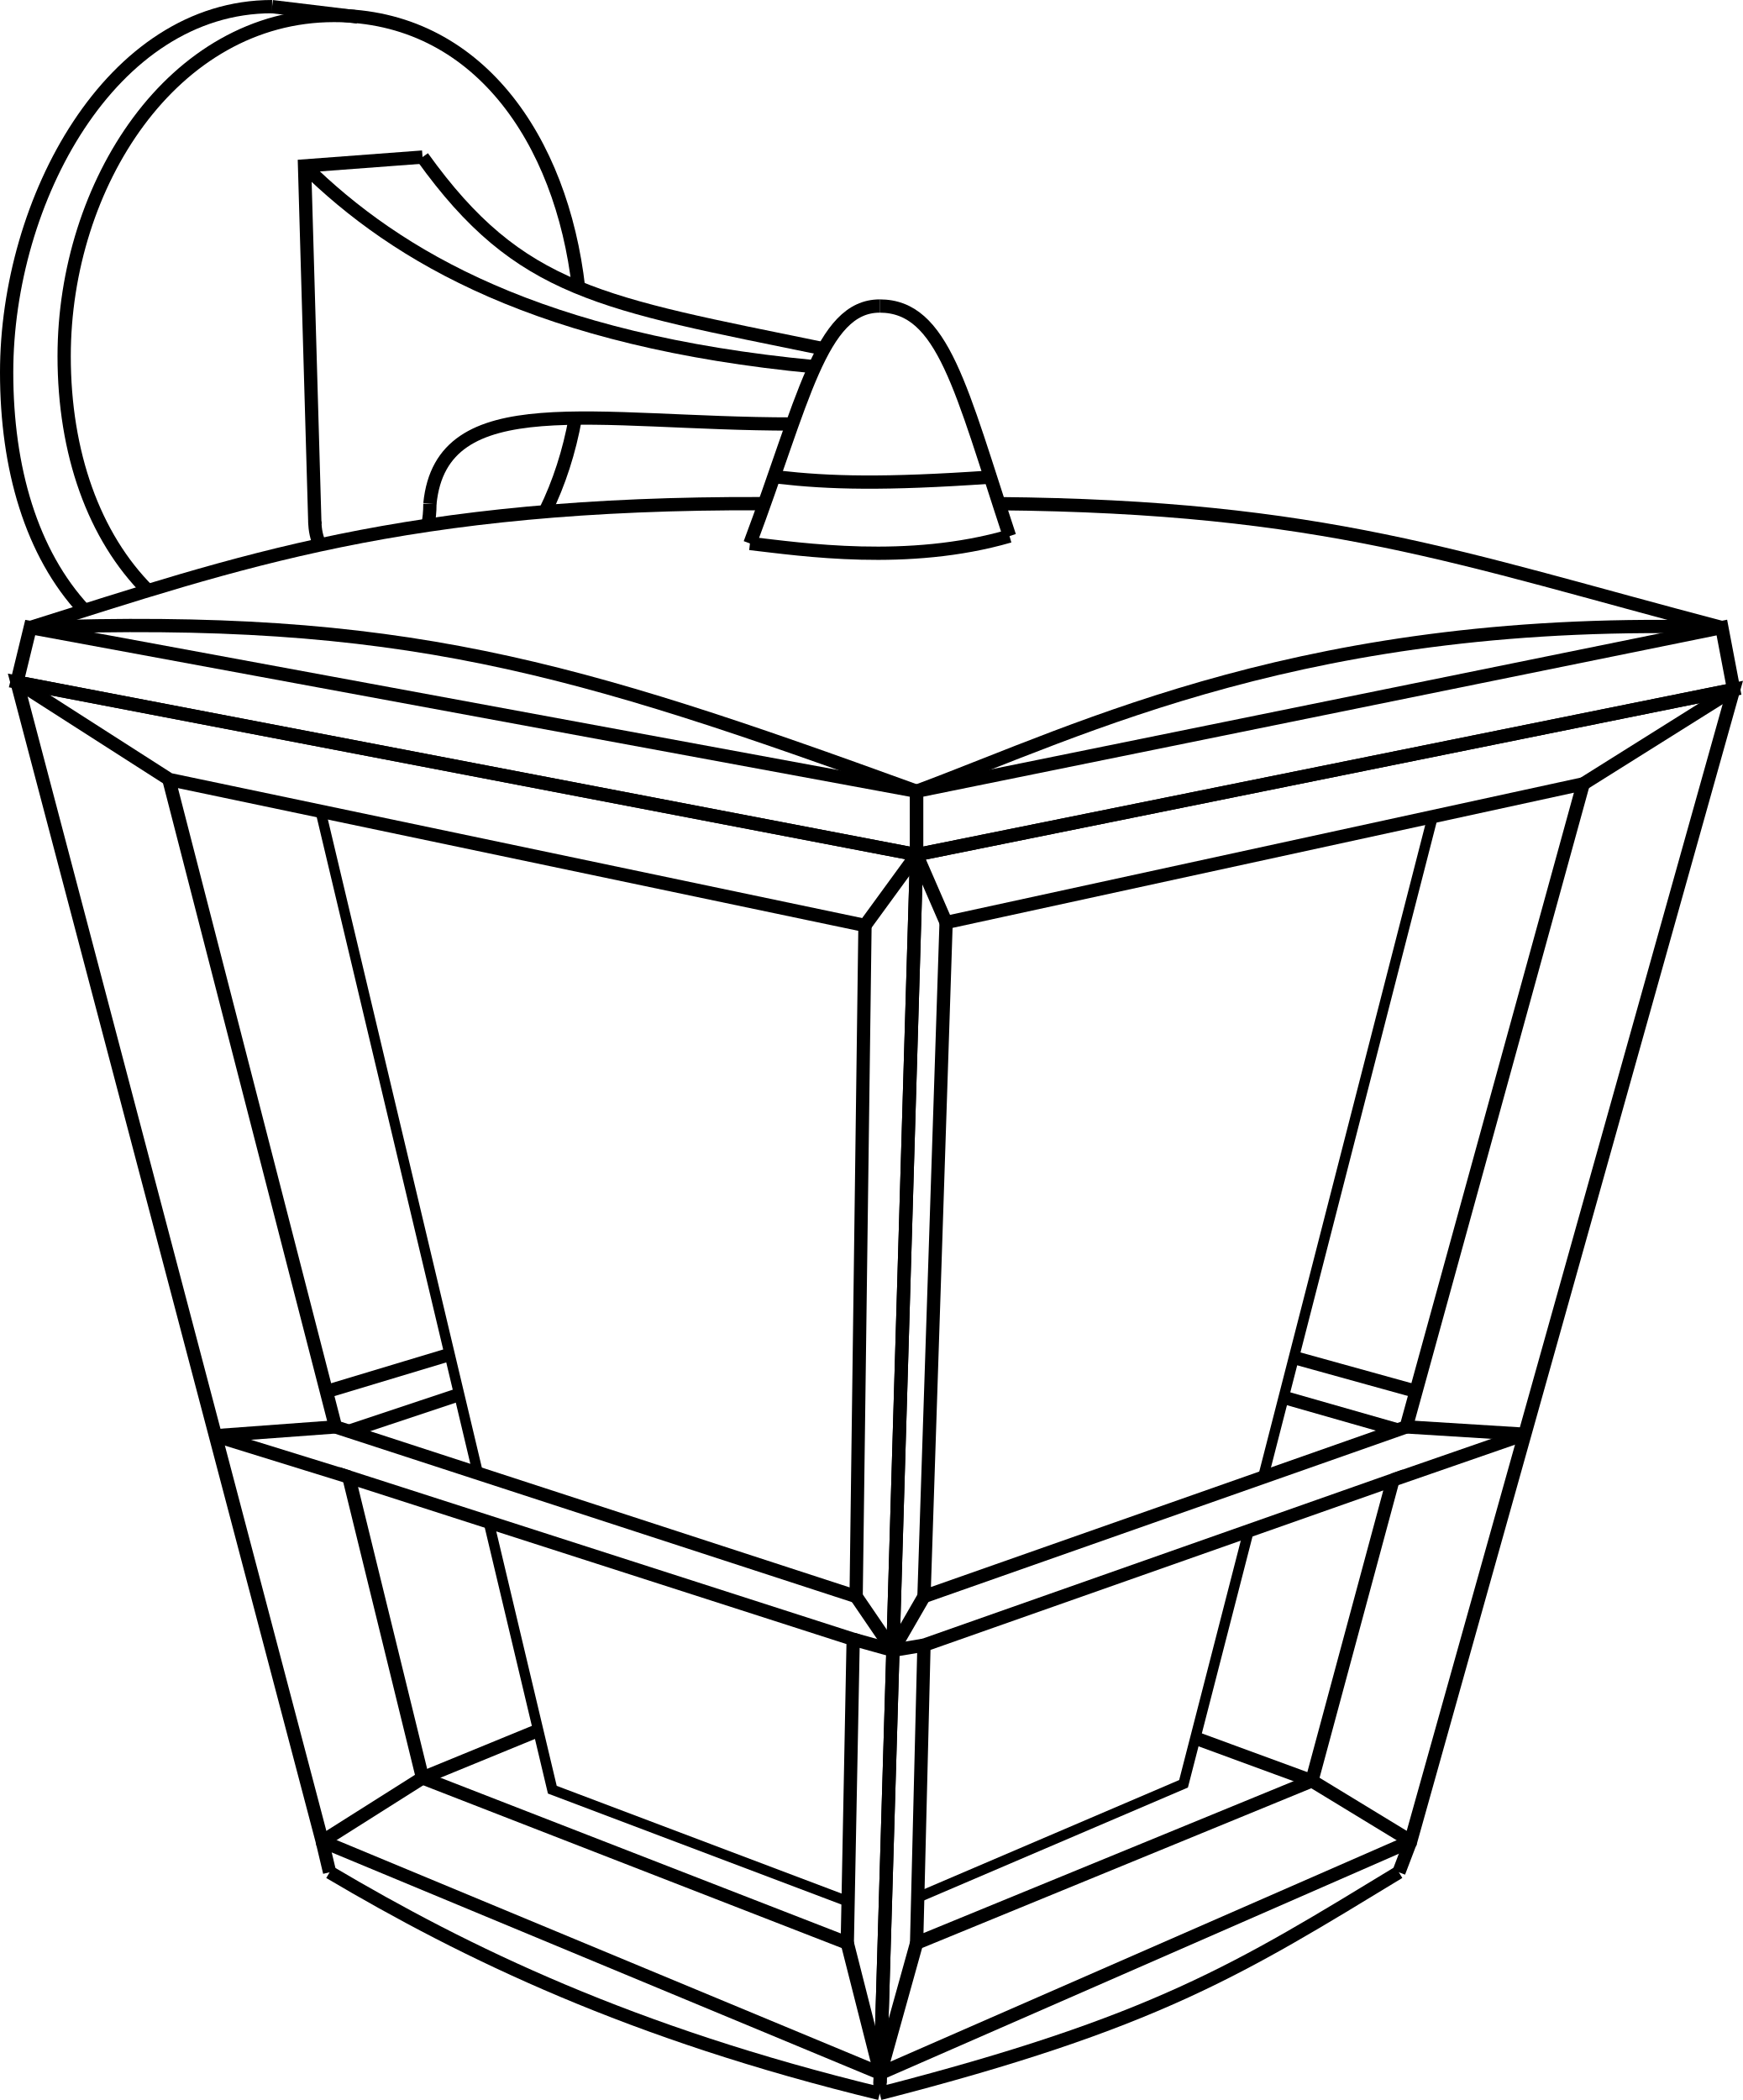
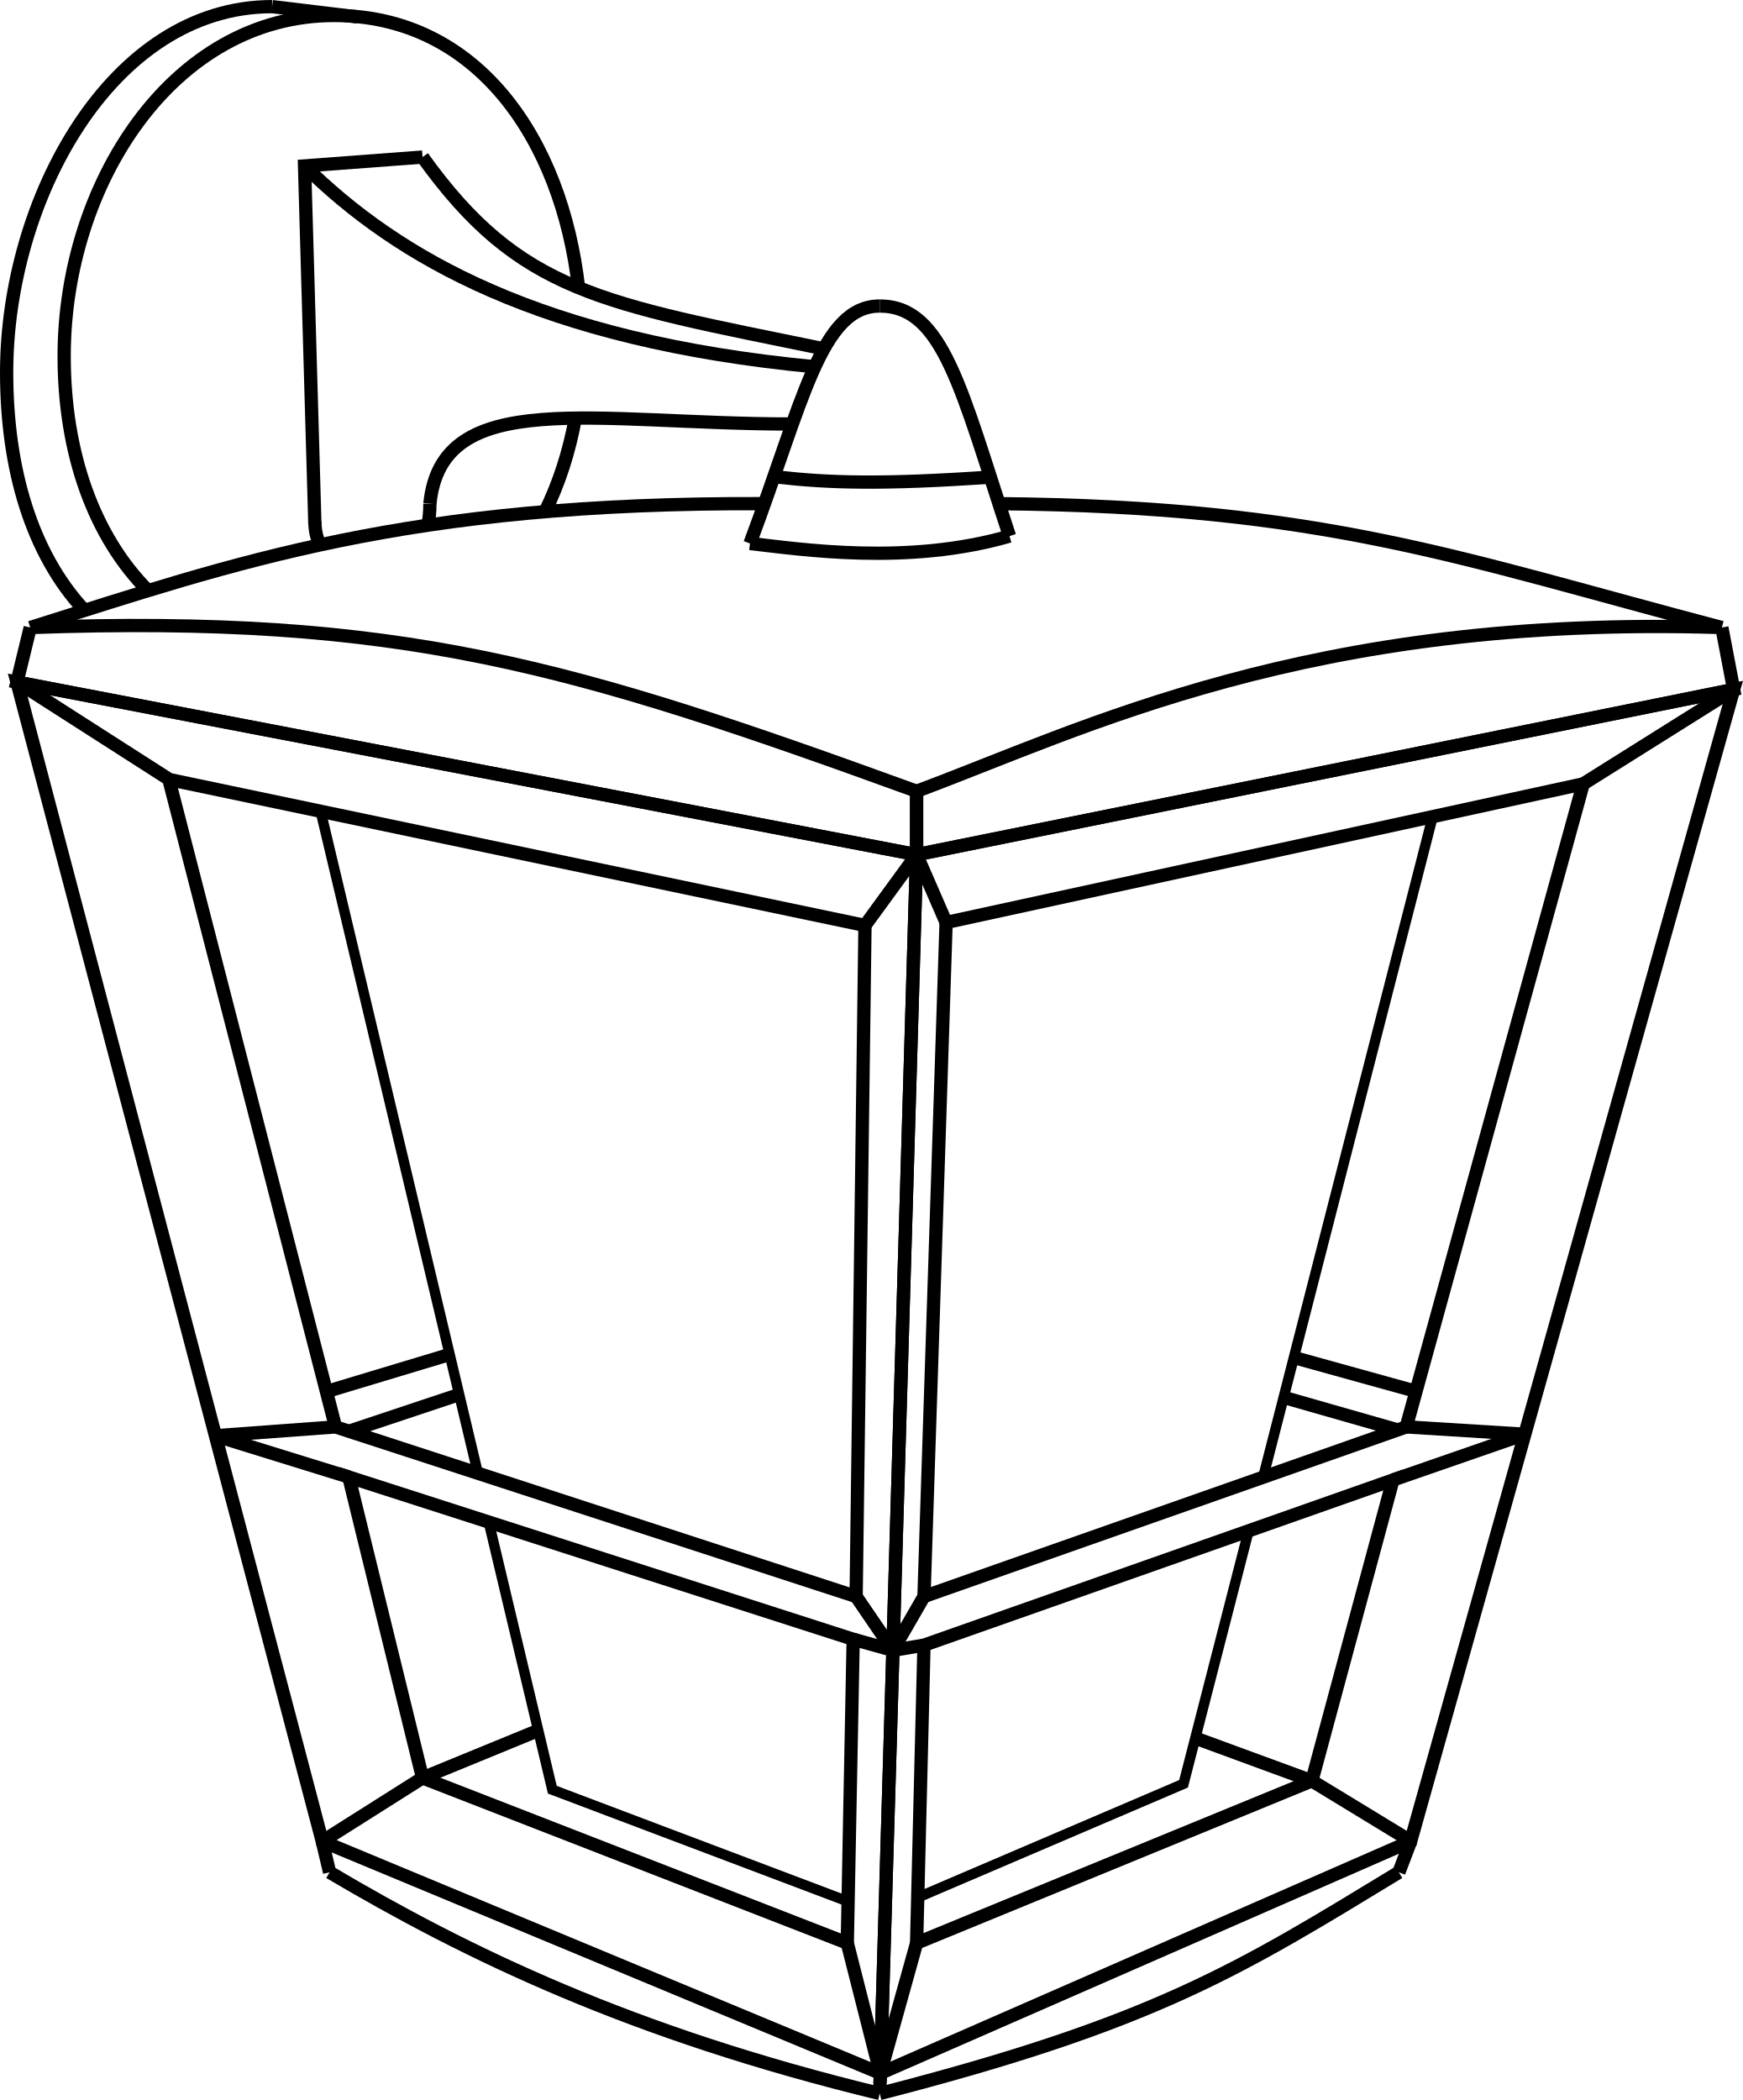
<svg xmlns="http://www.w3.org/2000/svg" version="1.0" id="Layer_1" x="0px" y="0px" viewBox="0 0 1181.8 1423.9" style="enable-background:new 0 0 1181.8 1423.9;" xml:space="preserve">
  <style type="text/css">
	.st0{fill:none;stroke:#000000;stroke-width:9;stroke-miterlimit:10;}
	.st1{fill:none;stroke:#000000;stroke-width:7;stroke-miterlimit:10;}
</style>
-   <polygon class="st0" points="621.5,536.5 20.5,425.5 11.5,462.5 621.5,579.5 " />
-   <polygon class="st0" points="1167.5,425.5 621.5,536.5 621.5,579.5 1175.5,467.5 " />
+   <polyline class="st0" points="20.5,425.5 11.5,462.5 621.5,579.5 621.5,536.5 " />
+   <polyline class="st0" points="621.5,536.5 621.5,579.5 1175.5,467.5 1167.5,425.5 " />
  <polygon class="st0" points="586.5,627.5 114.5,528.5 227.5,967.5 580.5,1082.5 " />
  <polygon class="st0" points="1073.5,531.5 641.5,625.5 626.5,1082.5 953.5,967.5 " />
  <polygon class="st0" points="944.5,1003.5 626.5,1115.5 621.5,1317.5 889.5,1207.5 " />
  <polygon class="st0" points="578.5,1111.5 236.5,1001.5 286.5,1205.5 574.5,1317.5 " />
  <path class="st0" d="M621.5,536.5c113-42,266-120,546-111" />
  <path class="st0" d="M20.5,425.5c252-9,367,26,601,111" />
  <path class="st0" d="M20.5,425.5c140-44,254-85,498-84" />
  <path class="st0" d="M676.5,341.5c222,2,312,37,491,84" />
  <path class="st0" d="M508.5,368.5c35,4,107,15,176-5" />
  <path class="st0" d="M508.5,368.5c36-96,48-161,88-161" />
  <path class="st0" d="M684.5,363.5c-33-100-45-156-88-156" />
  <path class="st0" d="M527.5,323.5c35,4,72,5,144,0" />
  <polygon class="st0" points="621.5,579.5 11.5,462.5 218.5,1248.5 596.9,1405.8 " />
  <polygon class="st0" points="1175.5,467.5 621.5,579.5 596.9,1405.8 956.5,1248.5 " />
  <line class="st0" x1="11" y1="462" x2="114" y2="528" />
  <line class="st0" x1="286.5" y1="1205.5" x2="218.5" y2="1248.5" />
  <line class="st0" x1="889.5" y1="1207.5" x2="956" y2="1248" />
  <line class="st1" x1="856.5" y1="1001.5" x2="971.5" y2="553.5" />
  <polyline class="st1" points="622.5,1286.5 802.5,1209.5 846.5,1038.5 " />
  <polyline class="st1" points="331.5,1032.5 374.5,1213.5 575.5,1289.5 " />
  <path class="st0" d="M334.5,1043" />
  <line class="st1" x1="217.5" y1="550.5" x2="323.6" y2="997.1" />
  <line class="st0" x1="218.5" y1="1248.5" x2="223.5" y2="1269.5" />
  <line class="st0" x1="956.5" y1="1248.5" x2="948.5" y2="1269.5" />
  <path class="st0" d="M948.5,1269.5c-107.7,65.5-165,102-352,150" />
  <path class="st0" d="M223.5,1269.5c93,55,204,109,373,150" />
  <line class="st0" x1="621.5" y1="579.5" x2="586.5" y2="627.5" />
  <line class="st0" x1="641.5" y1="625.5" x2="621.5" y2="579.5" />
  <line class="st0" x1="1073.5" y1="531.5" x2="1175.5" y2="467.5" />
  <line class="st0" x1="221.5" y1="943.5" x2="304.5" y2="918.5" />
  <line class="st0" x1="236.5" y1="970.5" x2="311.5" y2="945.5" />
  <line class="st0" x1="947.5" y1="969.5" x2="870.5" y2="947.5" />
  <line class="st0" x1="960.5" y1="943.5" x2="877.5" y2="920.5" />
  <line class="st0" x1="286.5" y1="1205.5" x2="364.5" y2="1173.5" />
  <line class="st0" x1="889.5" y1="1207.5" x2="810.5" y2="1178.5" />
  <path class="st0" d="M390.1,283.5c-4.1,22.7-11,44.1-20.5,63.4" />
  <path class="st0" d="M100.7,400.8c-37.1-37-57.2-93.7-57.2-159.3c0-116.5,73.6-231,183-231c97.2,0,154.3,84.1,165.8,184.6" />
  <path class="st0" d="M369.6,346.9" />
  <path class="st0" d="M57.3,413.9" />
  <path class="st0" d="M329.8,350.9" />
  <path class="st0" d="M57.3,413.9C21.2,375.1,4.5,317.4,4.5,252.5c0-116.5,70.6-248,180-248" />
  <line class="st0" x1="184.5" y1="4.5" x2="242.5" y2="11.5" />
  <polyline class="st0" points="213.5,355.5 206.5,112.5 286.5,106.5 " />
  <path class="st0" d="M290.1,356.1c0.9-4.2,1.4-9,1.4-14.6" />
  <path class="st0" d="M213.5,353.5c0,6.1,1.3,11.4,3.4,16" />
  <path class="st0" d="M291.5,341.5c8-80,111.7-54,246-54" />
  <path class="st0" d="M286.5,106.5c66,92,121,99,272,130" />
  <path class="st0" d="M206.5,112.5c63,62,159.7,118.5,346,136.2" />
  <line class="st0" x1="574.5" y1="1317.5" x2="596.9" y2="1405.8" />
  <line class="st0" x1="621.5" y1="1317.5" x2="596.9" y2="1405.8" />
  <line class="st0" x1="596.9" y1="1405.8" x2="596.5" y2="1419.5" />
  <line class="st0" x1="236.5" y1="1001.5" x2="146.1" y2="973.5" />
  <line class="st0" x1="227.5" y1="967.5" x2="146.1" y2="973.5" />
  <line class="st0" x1="578.5" y1="1111.5" x2="605.4" y2="1119" />
  <line class="st0" x1="580.5" y1="1082.5" x2="605.4" y2="1119" />
  <line class="st0" x1="626.5" y1="1115.5" x2="605.4" y2="1119" />
  <line class="st0" x1="626.5" y1="1082.5" x2="605.4" y2="1119" />
  <line class="st0" x1="944.5" y1="1003.5" x2="1033.9" y2="972.5" />
  <line class="st0" x1="953.5" y1="967.5" x2="1033.9" y2="972.5" />
</svg>
